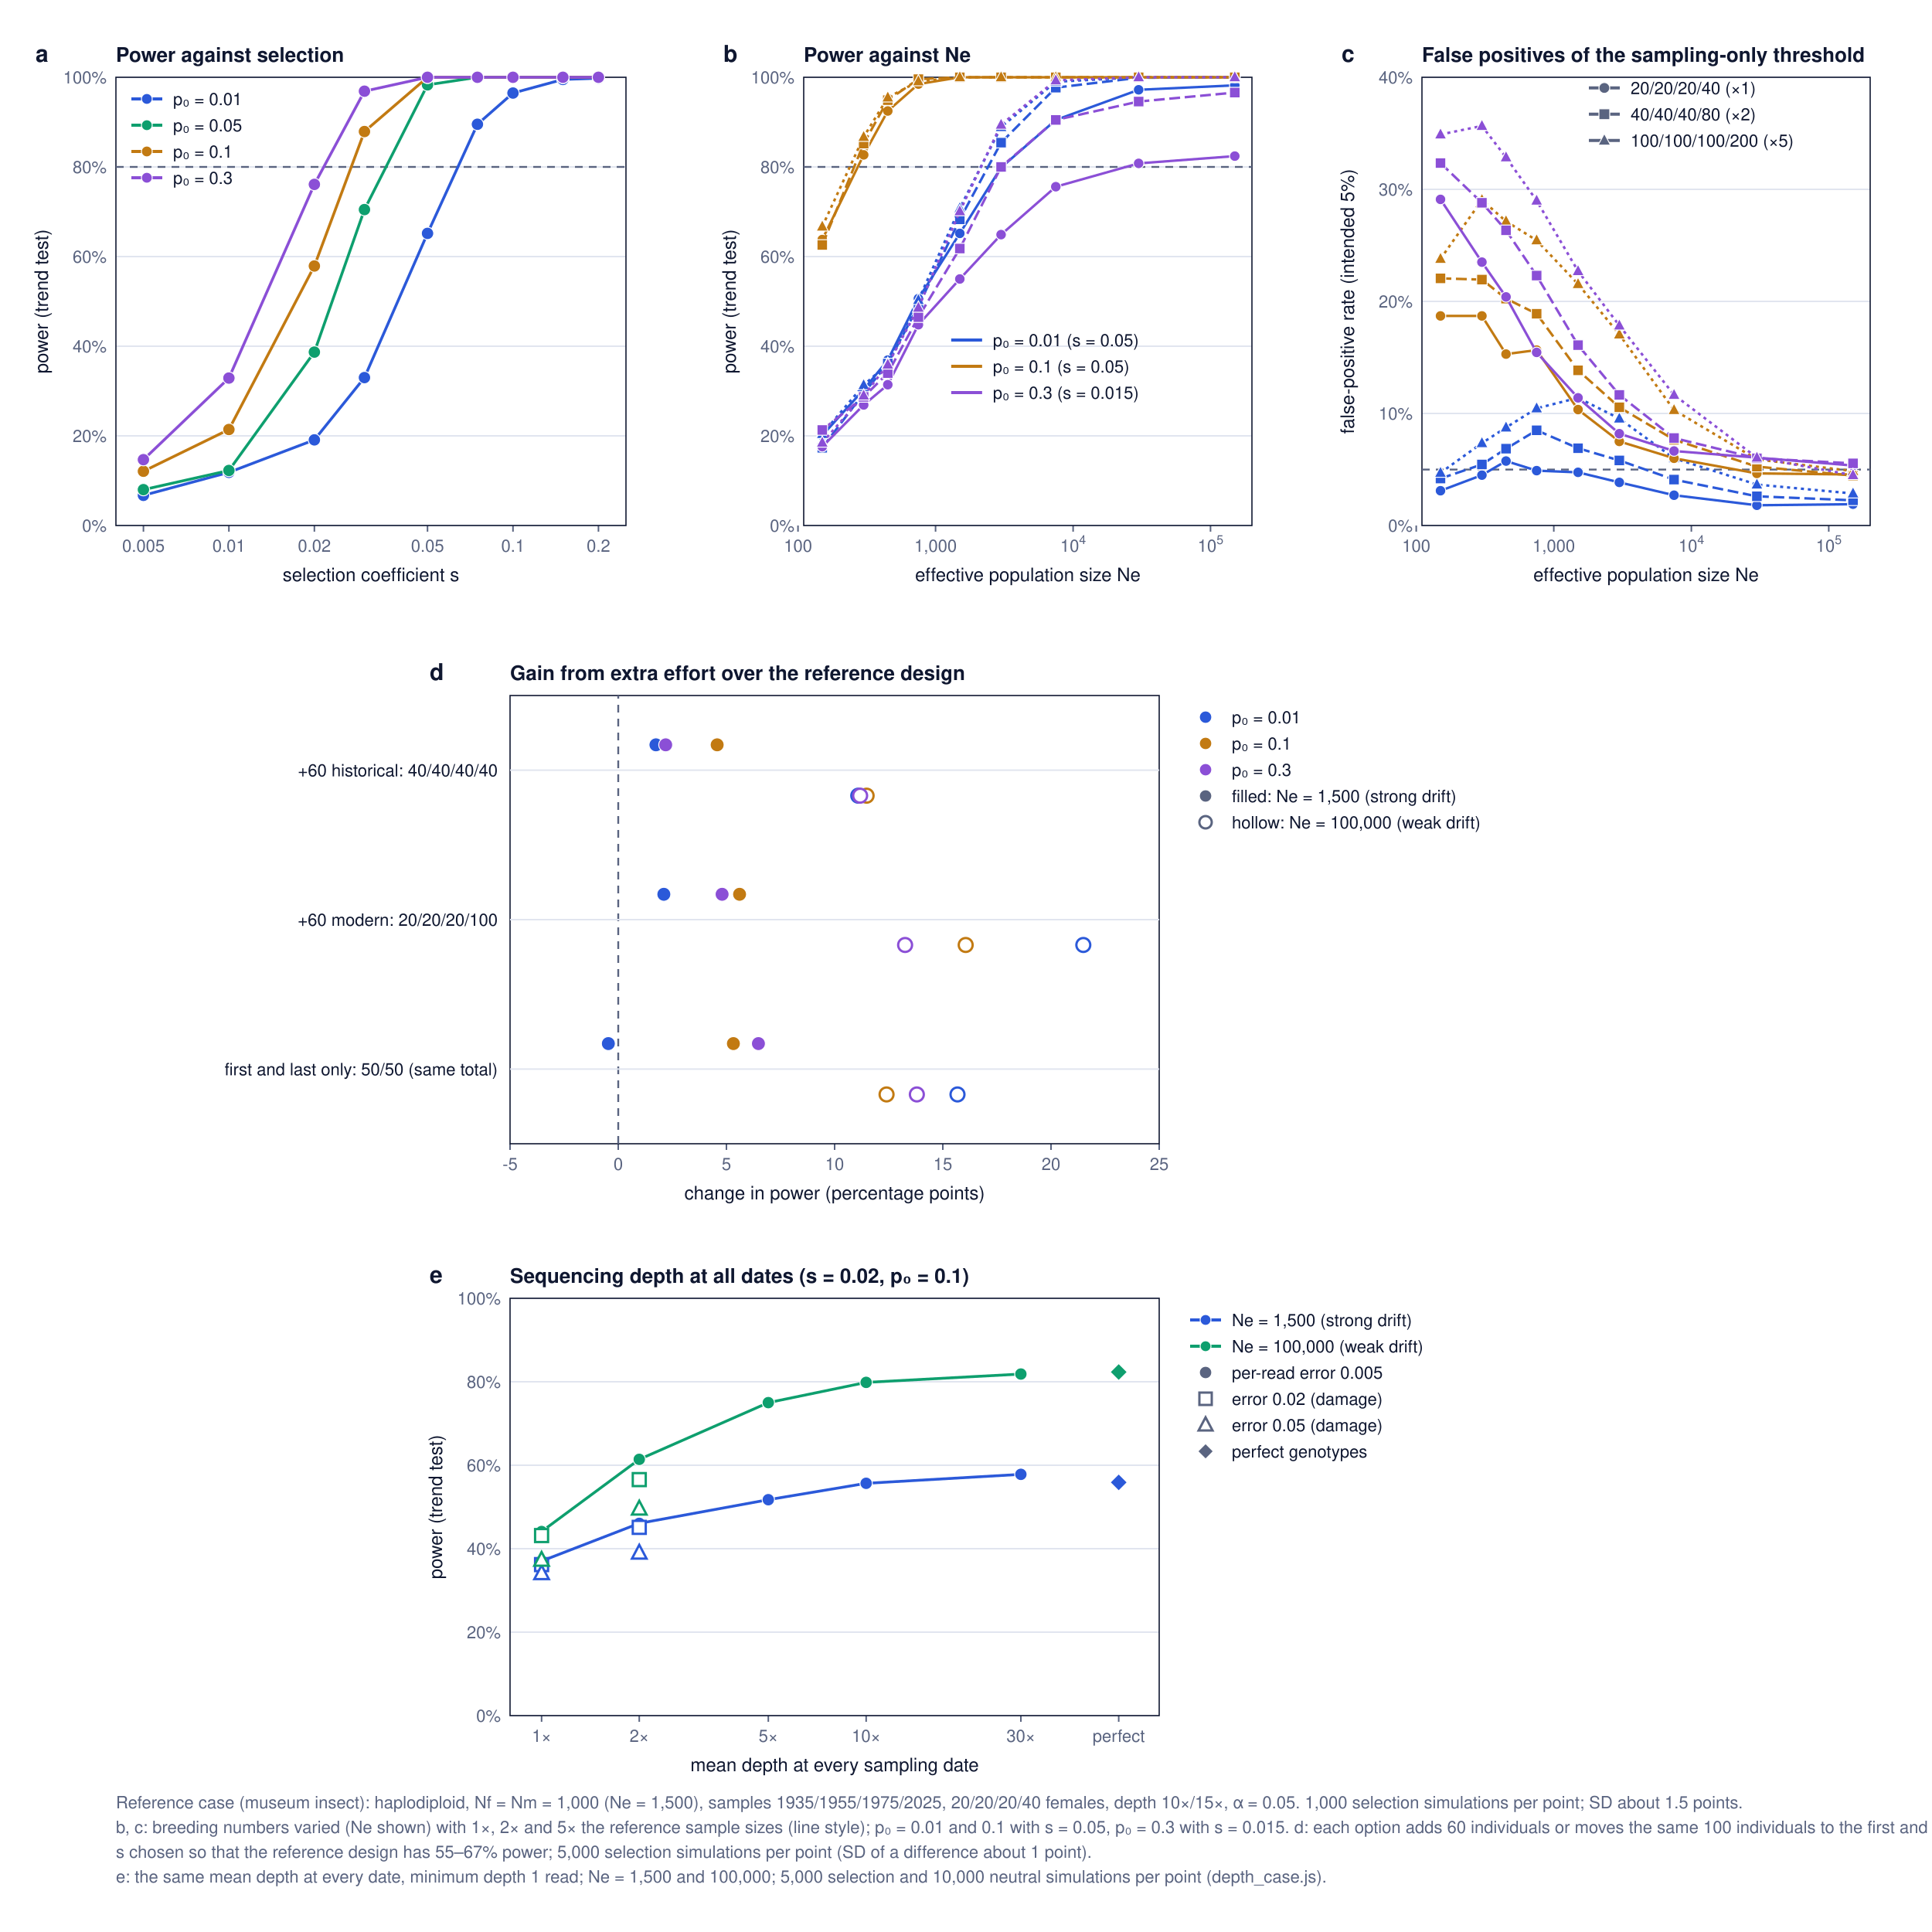
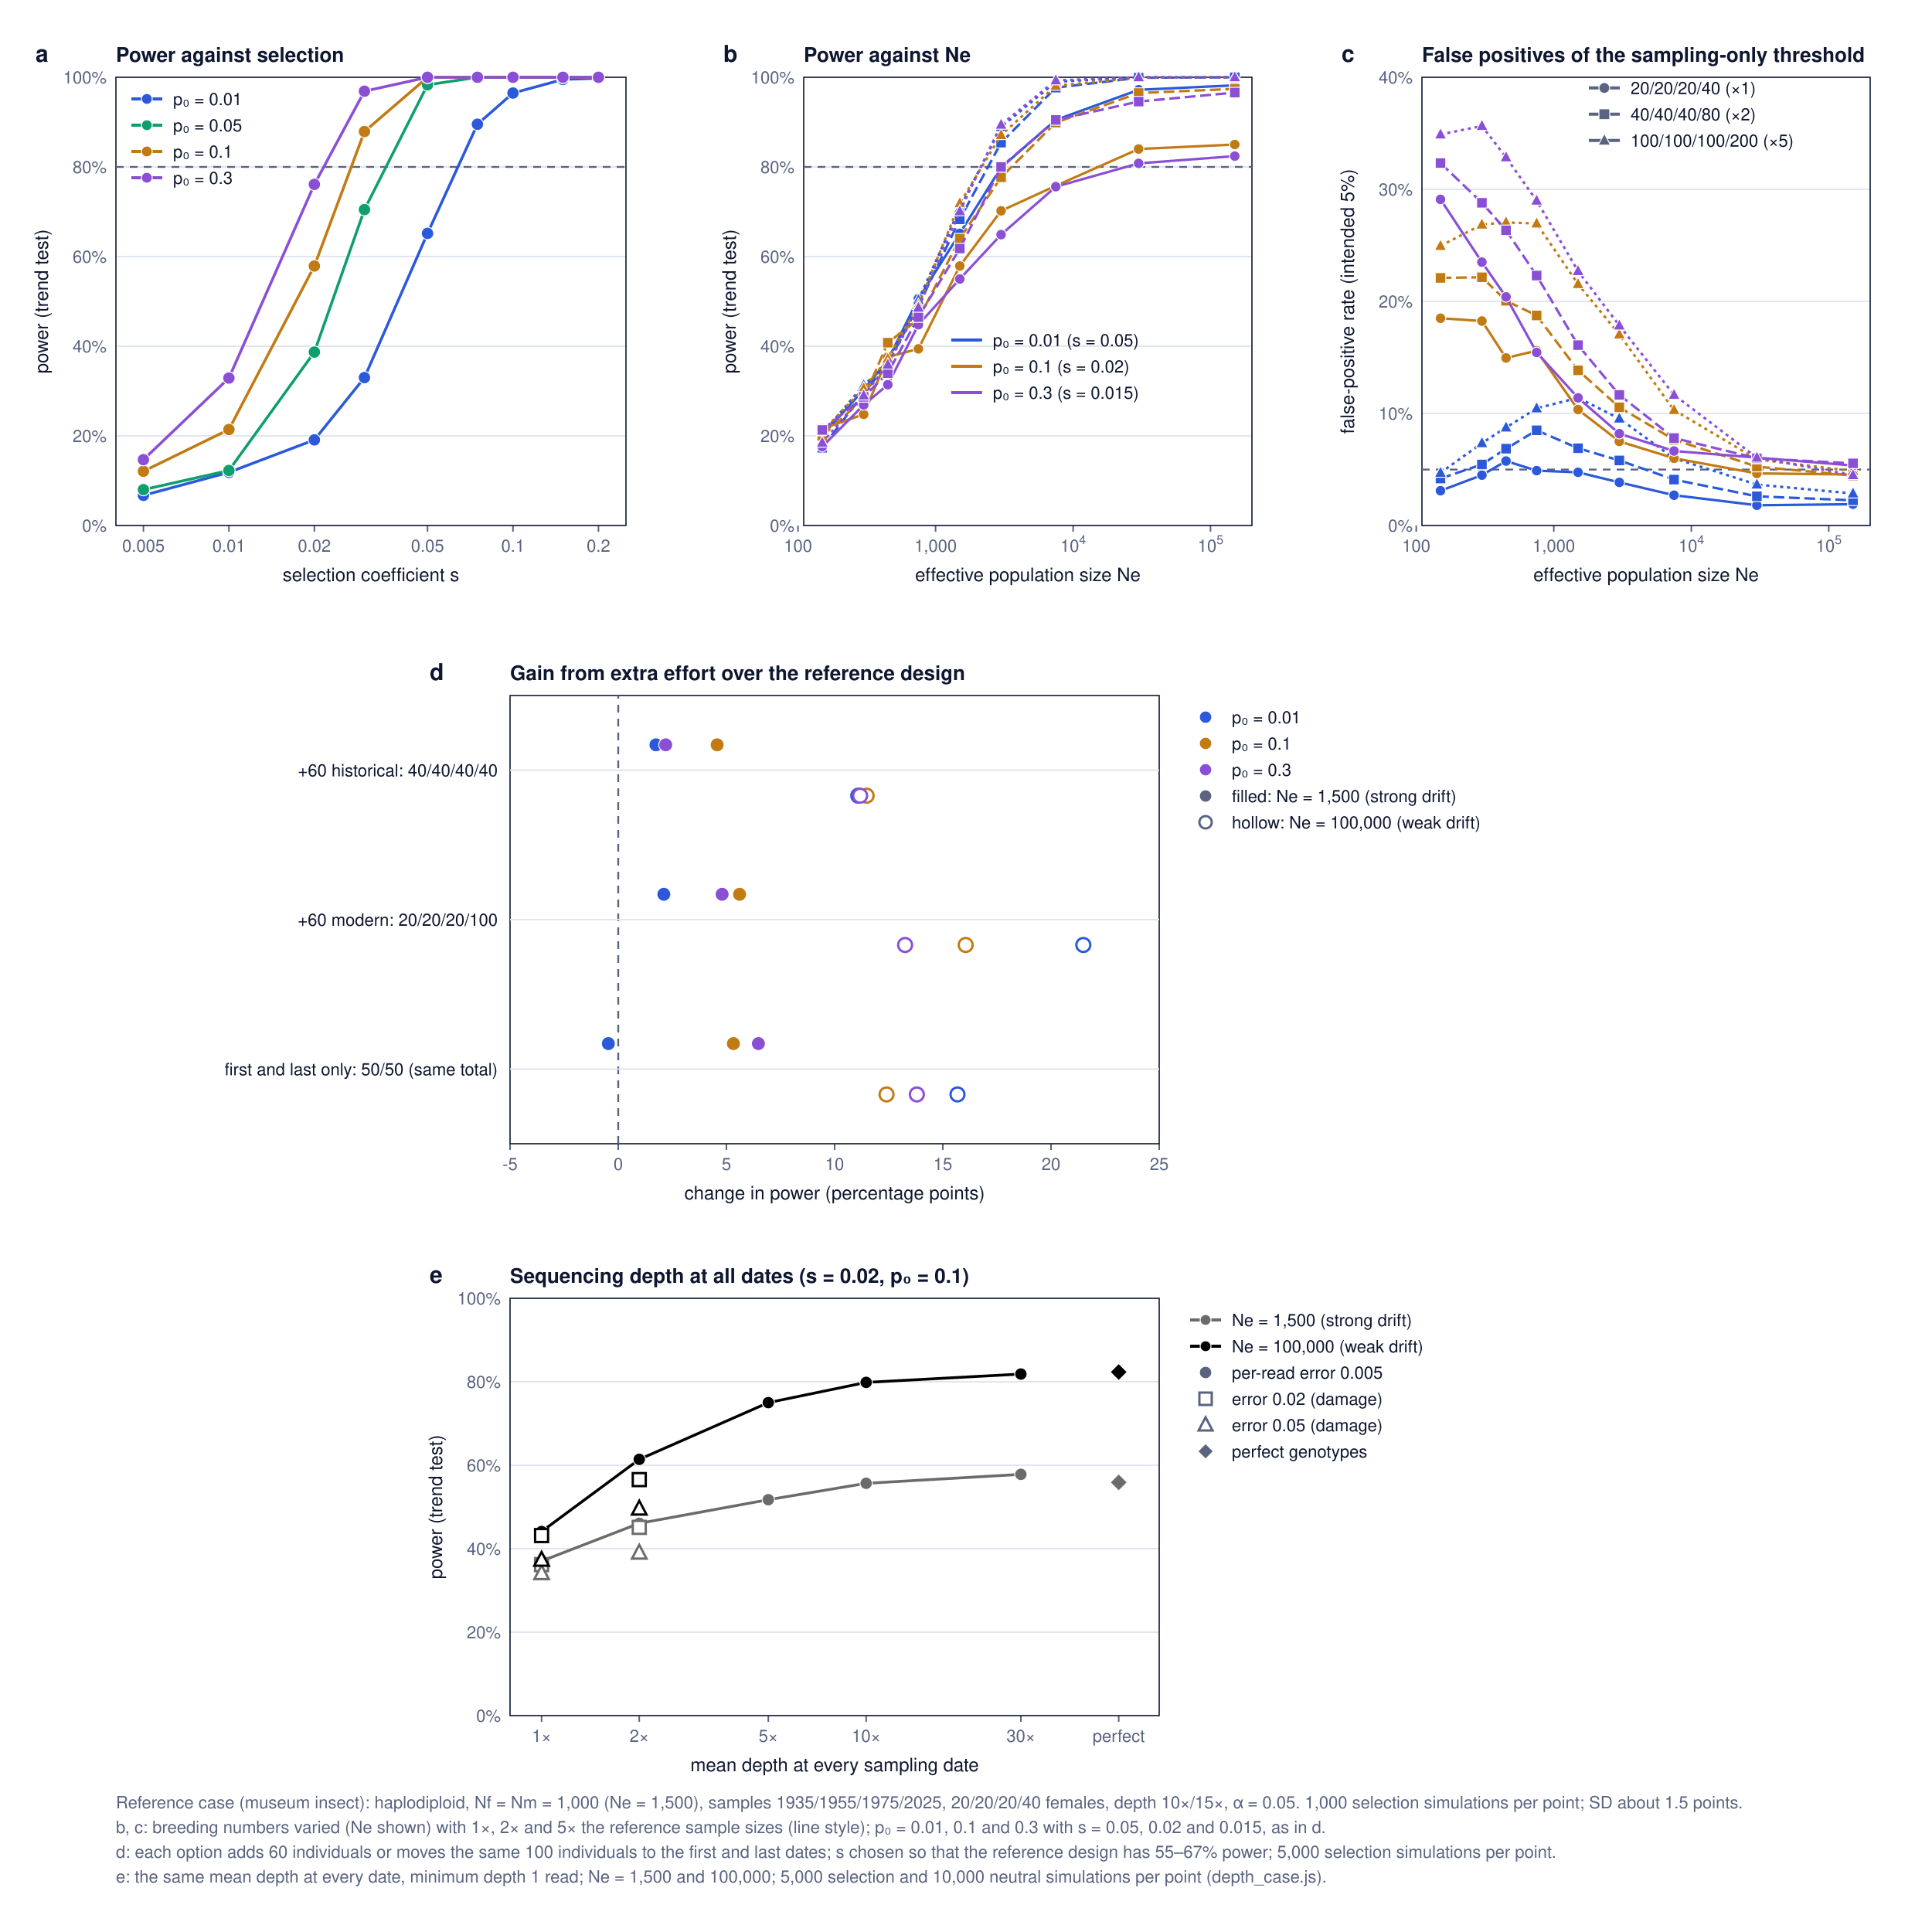
<svg xmlns="http://www.w3.org/2000/svg" width="1250" height="1250" viewBox="0 0 1250 1250" font-family="Helvetica,Arial,sans-serif">
  <defs>
    <g id="m0">
      <circle r="4" fill="#2B59D9" stroke="#fff" stroke-width="0.6" />
    </g>
    <g id="m1">
      <circle r="4" fill="#0E9F6E" stroke="#fff" stroke-width="0.6" />
    </g>
    <g id="m2">
      <circle r="4" fill="#C27A12" stroke="#fff" stroke-width="0.6" />
    </g>
    <g id="m3">
      <circle r="4" fill="#8B4FD6" stroke="#fff" stroke-width="0.6" />
    </g>
    <g id="m4">
      <circle r="3.5" fill="#2B59D9" stroke="#fff" stroke-width="0.6" />
    </g>
    <g id="m5">
      <circle r="3.5" fill="#0E9F6E" stroke="#fff" stroke-width="0.6" />
    </g>
    <g id="m6">
      <circle r="3.5" fill="#C27A12" stroke="#fff" stroke-width="0.6" />
    </g>
    <g id="m7">
      <circle r="3.5" fill="#8B4FD6" stroke="#fff" stroke-width="0.6" />
    </g>
    <g id="m8">
      <circle r="3.4" fill="#2B59D9" stroke="#fff" stroke-width="0.6" />
    </g>
    <g id="m9">
      <rect x="-3.4" y="-3.4" width="6.8" height="6.8" fill="#2B59D9" stroke="#fff" stroke-width="0.6" />
    </g>
    <g id="m10">
      <path d="M0 -4.4L3.9 2.9H-3.9Z" fill="#2B59D9" stroke="#fff" stroke-width="0.6" />
    </g>
    <g id="m11">
      <circle r="3.4" fill="#C27A12" stroke="#fff" stroke-width="0.6" />
    </g>
    <g id="m12">
      <rect x="-3.4" y="-3.4" width="6.8" height="6.8" fill="#C27A12" stroke="#fff" stroke-width="0.6" />
    </g>
    <g id="m13">
      <path d="M0 -4.4L3.9 2.9H-3.9Z" fill="#C27A12" stroke="#fff" stroke-width="0.6" />
    </g>
    <g id="m14">
      <circle r="3.4" fill="#8B4FD6" stroke="#fff" stroke-width="0.6" />
    </g>
    <g id="m15">
      <rect x="-3.4" y="-3.4" width="6.8" height="6.8" fill="#8B4FD6" stroke="#fff" stroke-width="0.6" />
    </g>
    <g id="m16">
      <path d="M0 -4.4L3.9 2.9H-3.9Z" fill="#8B4FD6" stroke="#fff" stroke-width="0.6" />
    </g>
    <g id="m17">
      <circle r="3.5" fill="#5A6480" stroke="#fff" stroke-width="0.6" />
    </g>
    <g id="m18">
      <rect x="-3.5" y="-3.5" width="7.0" height="7.0" fill="#5A6480" stroke="#fff" stroke-width="0.6" />
    </g>
    <g id="m19">
      <path d="M0 -4.5L4.0 3.0H-4.0Z" fill="#5A6480" stroke="#fff" stroke-width="0.6" />
    </g>
    <g id="m20">
      <circle r="4.5" fill="#2B59D9" stroke="#fff" stroke-width="0.6" />
    </g>
    <g id="m21">
      <circle r="4.5" fill="#C27A12" stroke="#fff" stroke-width="0.6" />
    </g>
    <g id="m22">
      <circle r="4.5" fill="#8B4FD6" stroke="#fff" stroke-width="0.6" />
    </g>
    <g id="m23">
      <circle r="4.5" fill="#fff" stroke="#2B59D9" stroke-width="1.5" />
    </g>
    <g id="m24">
      <circle r="4.5" fill="#fff" stroke="#C27A12" stroke-width="1.5" />
    </g>
    <g id="m25">
      <circle r="4.5" fill="#fff" stroke="#8B4FD6" stroke-width="1.5" />
    </g>
    <g id="m26">
      <circle r="4" fill="#5A6480" stroke="#fff" stroke-width="0.6" />
    </g>
    <g id="m27">
      <circle r="4" fill="#fff" stroke="#5A6480" stroke-width="1.5" />
    </g>
    <g id="m28">
-       <path d="M0 -5.5L5.5 0L0 5.5L-5.5 0Z" fill="#2B59D9" stroke="#fff" stroke-width="0.6" />
+       <circle r="4" fill="#6B6B6B" stroke="#fff" stroke-width="0.6" />
    </g>
    <g id="m29">
-       <rect x="-4.2" y="-4.2" width="8.4" height="8.4" fill="#fff" stroke="#2B59D9" stroke-width="1.5" />
+       <path d="M0 -5.5L5.5 0L0 5.5L-5.5 0Z" fill="#6B6B6B" stroke="#fff" stroke-width="0.6" />
    </g>
    <g id="m30">
-       <path d="M0 -5.2L4.7 3.7H-4.7Z" fill="#fff" stroke="#2B59D9" stroke-width="1.5" />
+       <rect x="-4.2" y="-4.2" width="8.4" height="8.4" fill="#fff" stroke="#6B6B6B" stroke-width="1.5" />
    </g>
    <g id="m31">
-       <path d="M0 -5.5L5.5 0L0 5.5L-5.5 0Z" fill="#0E9F6E" stroke="#fff" stroke-width="0.6" />
+       <path d="M0 -5.2L4.7 3.7H-4.7Z" fill="#fff" stroke="#6B6B6B" stroke-width="1.5" />
    </g>
    <g id="m32">
-       <rect x="-4.2" y="-4.2" width="8.4" height="8.4" fill="#fff" stroke="#0E9F6E" stroke-width="1.5" />
+       <circle r="4" fill="#000000" stroke="#fff" stroke-width="0.6" />
    </g>
    <g id="m33">
-       <path d="M0 -5.2L4.7 3.7H-4.7Z" fill="#fff" stroke="#0E9F6E" stroke-width="1.5" />
+       <path d="M0 -5.5L5.5 0L0 5.5L-5.5 0Z" fill="#000000" stroke="#fff" stroke-width="0.6" />
    </g>
    <g id="m34">
+       <rect x="-4.2" y="-4.2" width="8.4" height="8.4" fill="#fff" stroke="#000000" stroke-width="1.5" />
+     </g>
+     <g id="m35">
+       <path d="M0 -5.2L4.7 3.7H-4.7Z" fill="#fff" stroke="#000000" stroke-width="1.5" />
+     </g>
+     <g id="m36">
+       <circle r="3.5" fill="#6B6B6B" stroke="#fff" stroke-width="0.6" />
+     </g>
+     <g id="m37">
+       <circle r="3.5" fill="#000000" stroke="#fff" stroke-width="0.6" />
+     </g>
+     <g id="m38">
      <rect x="-4" y="-4" width="8" height="8" fill="#fff" stroke="#5A6480" stroke-width="1.5" />
    </g>
-     <g id="m35">
+     <g id="m39">
      <path d="M0 -5L4.5 3.5H-4.5Z" fill="#fff" stroke="#5A6480" stroke-width="1.5" />
    </g>
-     <g id="m36">
+     <g id="m40">
      <path d="M0 -5L5 0L0 5L-5 0Z" fill="#5A6480" stroke="#fff" stroke-width="0.6" />
    </g>
  </defs>
  <rect width="1250" height="1250" fill="#fff" />
  <text x="75.0" y="40.0" font-size="13" text-anchor="start" fill="#0F1730" font-weight="600">Power against selection</text>
  <text x="23.0" y="40.0" font-size="15" text-anchor="start" fill="#0F1730" font-weight="700">a</text>
  <line x1="75" x2="405" y1="340.0" y2="340.0" stroke="#E1E5EF" />
  <text x="69" y="344.0" font-size="11" text-anchor="end" fill="#5A6480">0%</text>
  <line x1="75" x2="405" y1="282.0" y2="282.0" stroke="#E1E5EF" />
  <text x="69" y="286.0" font-size="11" text-anchor="end" fill="#5A6480">20%</text>
  <line x1="75" x2="405" y1="224.0" y2="224.0" stroke="#E1E5EF" />
  <text x="69" y="228.0" font-size="11" text-anchor="end" fill="#5A6480">40%</text>
  <line x1="75" x2="405" y1="166.0" y2="166.0" stroke="#E1E5EF" />
  <text x="69" y="170.0" font-size="11" text-anchor="end" fill="#5A6480">60%</text>
  <line x1="75" x2="405" y1="108.0" y2="108.0" stroke="#E1E5EF" />
  <text x="69" y="112.0" font-size="11" text-anchor="end" fill="#5A6480">80%</text>
  <line x1="75" x2="405" y1="50.0" y2="50.0" stroke="#E1E5EF" />
  <text x="69" y="54.0" font-size="11" text-anchor="end" fill="#5A6480">100%</text>
  <line x1="92.8" x2="92.8" y1="340" y2="344" stroke="#5A6480" />
  <text x="92.8" y="357" font-size="11" text-anchor="middle" fill="#5A6480">0.005</text>
  <line x1="148.1" x2="148.1" y1="340" y2="344" stroke="#5A6480" />
  <text x="148.1" y="357" font-size="11" text-anchor="middle" fill="#5A6480">0.01</text>
  <line x1="203.4" x2="203.4" y1="340" y2="344" stroke="#5A6480" />
  <text x="203.4" y="357" font-size="11" text-anchor="middle" fill="#5A6480">0.02</text>
  <line x1="276.6" x2="276.6" y1="340" y2="344" stroke="#5A6480" />
  <text x="276.6" y="357" font-size="11" text-anchor="middle" fill="#5A6480">0.05</text>
  <line x1="331.9" x2="331.9" y1="340" y2="344" stroke="#5A6480" />
  <text x="331.9" y="357" font-size="11" text-anchor="middle" fill="#5A6480">0.1</text>
  <line x1="387.2" x2="387.2" y1="340" y2="344" stroke="#5A6480" />
  <text x="387.2" y="357" font-size="11" text-anchor="middle" fill="#5A6480">0.2</text>
  <rect x="75" y="50" width="330" height="290" fill="none" stroke="#0F1730" stroke-width=".8" />
  <text x="240.0" y="376.0" font-size="12" text-anchor="middle" fill="#0F1730">selection coefficient s</text>
  <text x="31.0" y="195.0" font-size="12" text-anchor="middle" fill="#0F1730" transform="rotate(-90 31.0 195.0)">power (trend test)</text>
  <path d="M75.0 108.0L405.0 108.0" fill="none" stroke="#5A6480" stroke-width="1.2" stroke-dasharray="5 4" stroke-opacity="1" />
  <path d="M92.8 320.5L148.1 305.6L203.4 284.6L235.8 244.3L276.6 151.0L308.9 80.4L331.9 60.2L364.2 51.4L387.2 50.6" fill="none" stroke="#2B59D9" stroke-width="1.8" stroke-opacity="1" />
  <use href="#m0" x="92.8" y="320.5" />
  <use href="#m0" x="148.1" y="305.6" />
  <use href="#m0" x="203.4" y="284.6" />
  <use href="#m0" x="235.8" y="244.3" />
  <use href="#m0" x="276.6" y="151.0" />
  <use href="#m0" x="308.9" y="80.4" />
  <use href="#m0" x="331.9" y="60.2" />
  <use href="#m0" x="364.2" y="51.4" />
  <use href="#m0" x="387.2" y="50.6" />
  <path d="M92.8 316.8L148.1 304.4L203.4 227.8L235.8 135.6L276.6 54.9L308.9 50.0L331.9 50.0L364.2 50.0L387.2 50.0" fill="none" stroke="#0E9F6E" stroke-width="1.8" stroke-opacity="1" />
  <use href="#m1" x="92.8" y="316.8" />
  <use href="#m1" x="148.1" y="304.4" />
  <use href="#m1" x="203.4" y="227.8" />
  <use href="#m1" x="235.8" y="135.6" />
  <use href="#m1" x="276.6" y="54.9" />
  <use href="#m1" x="308.9" y="50.0" />
  <use href="#m1" x="331.9" y="50.0" />
  <use href="#m1" x="364.2" y="50.0" />
  <use href="#m1" x="387.2" y="50.0" />
  <path d="M92.8 304.9L148.1 277.9L203.4 172.1L235.8 85.1L276.6 50.0L308.9 50.0L331.9 50.0L364.2 50.0L387.2 50.0" fill="none" stroke="#C27A12" stroke-width="1.8" stroke-opacity="1" />
  <use href="#m2" x="92.8" y="304.9" />
  <use href="#m2" x="148.1" y="277.9" />
  <use href="#m2" x="203.4" y="172.1" />
  <use href="#m2" x="235.8" y="85.1" />
  <use href="#m2" x="276.6" y="50.0" />
  <use href="#m2" x="308.9" y="50.0" />
  <use href="#m2" x="331.9" y="50.0" />
  <use href="#m2" x="364.2" y="50.0" />
  <use href="#m2" x="387.2" y="50.0" />
  <path d="M92.8 297.4L148.1 244.6L203.4 119.3L235.8 59.0L276.6 50.0L308.9 50.0L331.9 50.0L364.2 50.0L387.2 50.0" fill="none" stroke="#8B4FD6" stroke-width="1.8" stroke-opacity="1" />
  <use href="#m3" x="92.8" y="297.4" />
  <use href="#m3" x="148.1" y="244.6" />
  <use href="#m3" x="203.4" y="119.3" />
  <use href="#m3" x="235.8" y="59.0" />
  <use href="#m3" x="276.6" y="50.0" />
  <use href="#m3" x="308.9" y="50.0" />
  <use href="#m3" x="331.9" y="50.0" />
  <use href="#m3" x="364.2" y="50.0" />
  <use href="#m3" x="387.2" y="50.0" />
  <line x1="85" x2="105" y1="64" y2="64" stroke="#2B59D9" stroke-width="2" />
  <use href="#m4" x="95.0" y="64.0" />
  <text x="112.0" y="68.0" font-size="11" text-anchor="start" fill="#0F1730">p₀ = 0.01</text>
  <line x1="85" x2="105" y1="81" y2="81" stroke="#0E9F6E" stroke-width="2" />
  <use href="#m5" x="95.0" y="81.0" />
  <text x="112.0" y="85.0" font-size="11" text-anchor="start" fill="#0F1730">p₀ = 0.05</text>
  <line x1="85" x2="105" y1="98" y2="98" stroke="#C27A12" stroke-width="2" />
  <use href="#m6" x="95.0" y="98.0" />
  <text x="112.0" y="102.0" font-size="11" text-anchor="start" fill="#0F1730">p₀ = 0.1</text>
  <line x1="85" x2="105" y1="115" y2="115" stroke="#8B4FD6" stroke-width="2" />
  <use href="#m7" x="95.0" y="115.0" />
  <text x="112.0" y="119.0" font-size="11" text-anchor="start" fill="#0F1730">p₀ = 0.3</text>
  <text x="520.0" y="40.0" font-size="13" text-anchor="start" fill="#0F1730" font-weight="600">Power against Ne</text>
  <text x="468.0" y="40.0" font-size="15" text-anchor="start" fill="#0F1730" font-weight="700">b</text>
  <line x1="520" x2="810" y1="340.0" y2="340.0" stroke="#E1E5EF" />
  <text x="514" y="344.0" font-size="11" text-anchor="end" fill="#5A6480">0%</text>
  <line x1="520" x2="810" y1="282.0" y2="282.0" stroke="#E1E5EF" />
  <text x="514" y="286.0" font-size="11" text-anchor="end" fill="#5A6480">20%</text>
  <line x1="520" x2="810" y1="224.0" y2="224.0" stroke="#E1E5EF" />
  <text x="514" y="228.0" font-size="11" text-anchor="end" fill="#5A6480">40%</text>
  <line x1="520" x2="810" y1="166.0" y2="166.0" stroke="#E1E5EF" />
  <text x="514" y="170.0" font-size="11" text-anchor="end" fill="#5A6480">60%</text>
  <line x1="520" x2="810" y1="108.0" y2="108.0" stroke="#E1E5EF" />
  <text x="514" y="112.0" font-size="11" text-anchor="end" fill="#5A6480">80%</text>
  <line x1="520" x2="810" y1="50.0" y2="50.0" stroke="#E1E5EF" />
  <text x="514" y="54.0" font-size="11" text-anchor="end" fill="#5A6480">100%</text>
  <line x1="516.3" x2="516.3" y1="340" y2="344" stroke="#5A6480" />
  <text x="516.3" y="357" font-size="11" text-anchor="middle" fill="#5A6480">100</text>
  <line x1="605.3" x2="605.3" y1="340" y2="344" stroke="#5A6480" />
  <text x="605.3" y="357" font-size="11" text-anchor="middle" fill="#5A6480">1,000</text>
  <line x1="694.3" x2="694.3" y1="340" y2="344" stroke="#5A6480" />
  <text x="694.3" y="357" font-size="11" text-anchor="middle" fill="#5A6480">10<tspan dy="-5" font-size="8">4</tspan>
  </text>
  <line x1="783.2" x2="783.2" y1="340" y2="344" stroke="#5A6480" />
  <text x="783.2" y="357" font-size="11" text-anchor="middle" fill="#5A6480">10<tspan dy="-5" font-size="8">5</tspan>
  </text>
  <rect x="520" y="50" width="290" height="290" fill="none" stroke="#0F1730" stroke-width=".8" />
  <text x="665.0" y="376.0" font-size="12" text-anchor="middle" fill="#0F1730">effective population size Ne</text>
  <text x="476.0" y="195.0" font-size="12" text-anchor="middle" fill="#0F1730" transform="rotate(-90 476.0 195.0)">power (trend test)</text>
  <path d="M520.0 108.0L810.0 108.0" fill="none" stroke="#5A6480" stroke-width="1.2" stroke-dasharray="5 4" stroke-opacity="1" />
  <text x="920.0" y="40.0" font-size="13" text-anchor="start" fill="#0F1730" font-weight="600">False positives of the sampling-only threshold</text>
  <text x="868.0" y="40.0" font-size="15" text-anchor="start" fill="#0F1730" font-weight="700">c</text>
  <line x1="920" x2="1210" y1="340.0" y2="340.0" stroke="#E1E5EF" />
  <text x="914" y="344.0" font-size="11" text-anchor="end" fill="#5A6480">0%</text>
  <line x1="920" x2="1210" y1="267.5" y2="267.5" stroke="#E1E5EF" />
  <text x="914" y="271.5" font-size="11" text-anchor="end" fill="#5A6480">10%</text>
  <line x1="920" x2="1210" y1="195.0" y2="195.0" stroke="#E1E5EF" />
  <text x="914" y="199.0" font-size="11" text-anchor="end" fill="#5A6480">20%</text>
  <line x1="920" x2="1210" y1="122.5" y2="122.5" stroke="#E1E5EF" />
  <text x="914" y="126.5" font-size="11" text-anchor="end" fill="#5A6480">30%</text>
  <line x1="920" x2="1210" y1="50.0" y2="50.0" stroke="#E1E5EF" />
  <text x="914" y="54.0" font-size="11" text-anchor="end" fill="#5A6480">40%</text>
  <line x1="916.3" x2="916.3" y1="340" y2="344" stroke="#5A6480" />
  <text x="916.3" y="357" font-size="11" text-anchor="middle" fill="#5A6480">100</text>
  <line x1="1005.3" x2="1005.3" y1="340" y2="344" stroke="#5A6480" />
  <text x="1005.3" y="357" font-size="11" text-anchor="middle" fill="#5A6480">1,000</text>
  <line x1="1094.3" x2="1094.3" y1="340" y2="344" stroke="#5A6480" />
  <text x="1094.3" y="357" font-size="11" text-anchor="middle" fill="#5A6480">10<tspan dy="-5" font-size="8">4</tspan>
  </text>
  <line x1="1183.2" x2="1183.2" y1="340" y2="344" stroke="#5A6480" />
  <text x="1183.2" y="357" font-size="11" text-anchor="middle" fill="#5A6480">10<tspan dy="-5" font-size="8">5</tspan>
  </text>
  <rect x="920" y="50" width="290" height="290" fill="none" stroke="#0F1730" stroke-width=".8" />
  <text x="1065.0" y="376.0" font-size="12" text-anchor="middle" fill="#0F1730">effective population size Ne</text>
  <text x="876.0" y="195.0" font-size="12" text-anchor="middle" fill="#0F1730" transform="rotate(-90 876.0 195.0)">false-positive rate (intended 5%)</text>
  <path d="M920.0 303.8L1210.0 303.8" fill="none" stroke="#5A6480" stroke-width="1.2" stroke-dasharray="5 4" stroke-opacity="1" />
  <path d="M532.0 281.7L558.8 252.1L574.4 233.0L594.2 193.2L621.0 151.0L647.7 108.4L683.1 77.6L736.7 58.1L798.9 55.2" fill="none" stroke="#2B59D9" stroke-width="1.6" stroke-opacity="1" />
  <use href="#m8" x="532.0" y="281.7" />
  <use href="#m8" x="558.8" y="252.1" />
  <use href="#m8" x="574.4" y="233.0" />
  <use href="#m8" x="594.2" y="193.2" />
  <use href="#m8" x="621.0" y="151.0" />
  <use href="#m8" x="647.7" y="108.4" />
  <use href="#m8" x="683.1" y="77.6" />
  <use href="#m8" x="736.7" y="58.1" />
  <use href="#m8" x="798.9" y="55.2" />
  <path d="M932.0 317.5L958.8 307.4L974.4 298.3L994.2 304.5L1021.0 305.6L1047.7 312.1L1083.1 320.4L1136.7 326.9L1198.9 326.2" fill="none" stroke="#2B59D9" stroke-width="1.6" stroke-opacity="1" />
  <use href="#m8" x="932.0" y="317.5" />
  <use href="#m8" x="958.8" y="307.4" />
  <use href="#m8" x="974.4" y="298.3" />
  <use href="#m8" x="994.2" y="304.5" />
  <use href="#m8" x="1021.0" y="305.6" />
  <use href="#m8" x="1047.7" y="312.1" />
  <use href="#m8" x="1083.1" y="320.4" />
  <use href="#m8" x="1136.7" y="326.9" />
  <use href="#m8" x="1198.9" y="326.2" />
  <path d="M532.0 289.7L558.8 254.4L574.4 235.2L594.2 197.9L621.0 141.9L647.7 92.3L683.1 56.7L736.7 50.3L798.9 50.0" fill="none" stroke="#2B59D9" stroke-width="1.6" stroke-dasharray="7 3" stroke-opacity="1" />
  <use href="#m9" x="532.0" y="289.7" />
  <use href="#m9" x="558.8" y="254.4" />
  <use href="#m9" x="574.4" y="235.2" />
  <use href="#m9" x="594.2" y="197.9" />
  <use href="#m9" x="621.0" y="141.9" />
  <use href="#m9" x="647.7" y="92.3" />
  <use href="#m9" x="683.1" y="56.7" />
  <use href="#m9" x="736.7" y="50.3" />
  <use href="#m9" x="798.9" y="50.0" />
  <path d="M932.0 309.6L958.8 300.5L974.4 290.3L994.2 278.4L1021.0 290.0L1047.7 297.9L1083.1 310.3L1136.7 321.1L1198.9 323.7" fill="none" stroke="#2B59D9" stroke-width="1.6" stroke-dasharray="7 3" stroke-opacity="1" />
  <use href="#m9" x="932.0" y="309.6" />
  <use href="#m9" x="958.8" y="300.5" />
  <use href="#m9" x="974.4" y="290.3" />
  <use href="#m9" x="994.2" y="278.4" />
  <use href="#m9" x="1021.0" y="290.0" />
  <use href="#m9" x="1047.7" y="297.9" />
  <use href="#m9" x="1083.1" y="310.3" />
  <use href="#m9" x="1136.7" y="321.1" />
  <use href="#m9" x="1198.9" y="323.7" />
  <path d="M532.0 280.8L558.8 249.2L574.4 235.3L594.2 194.1L621.0 134.7L647.7 82.2L683.1 52.9L736.7 50.0L798.9 50.0" fill="none" stroke="#2B59D9" stroke-width="1.6" stroke-dasharray="2 2.5" stroke-opacity="1" />
  <use href="#m10" x="532.0" y="280.8" />
  <use href="#m10" x="558.8" y="249.2" />
  <use href="#m10" x="574.4" y="235.3" />
  <use href="#m10" x="594.2" y="194.1" />
  <use href="#m10" x="621.0" y="134.7" />
  <use href="#m10" x="647.7" y="82.2" />
  <use href="#m10" x="683.1" y="52.9" />
  <use href="#m10" x="736.7" y="50.0" />
  <use href="#m10" x="798.9" y="50.0" />
  <path d="M932.0 305.9L958.8 286.7L974.4 276.6L994.2 264.2L1021.0 257.4L1047.7 270.8L1083.1 296.5L1136.7 313.5L1198.9 319.3" fill="none" stroke="#2B59D9" stroke-width="1.6" stroke-dasharray="2 2.5" stroke-opacity="1" />
  <use href="#m10" x="932.0" y="305.9" />
  <use href="#m10" x="958.8" y="286.7" />
  <use href="#m10" x="974.4" y="276.6" />
  <use href="#m10" x="994.2" y="264.2" />
  <use href="#m10" x="1021.0" y="257.4" />
  <use href="#m10" x="1047.7" y="270.8" />
  <use href="#m10" x="1083.1" y="296.5" />
  <use href="#m10" x="1136.7" y="313.5" />
  <use href="#m10" x="1198.9" y="319.3" />
-   <path d="M532.0 155.0L558.8 100.2L574.4 71.8L594.2 54.4L621.0 50.0L647.7 50.0L683.1 50.0L736.7 50.0L798.9 50.0" fill="none" stroke="#C27A12" stroke-width="1.6" stroke-opacity="1" />
-   <use href="#m11" x="532.0" y="155.0" />
-   <use href="#m11" x="558.8" y="100.2" />
-   <use href="#m11" x="574.4" y="71.8" />
-   <use href="#m11" x="594.2" y="54.4" />
-   <use href="#m11" x="621.0" y="50.0" />
-   <use href="#m11" x="647.7" y="50.0" />
-   <use href="#m11" x="683.1" y="50.0" />
-   <use href="#m11" x="736.7" y="50.0" />
-   <use href="#m11" x="798.9" y="50.0" />
-   <path d="M932.0 204.4L958.8 204.4L974.4 229.1L994.2 226.5L1021.0 265.0L1047.7 285.6L1083.1 296.5L1136.7 306.3L1198.9 307.0" fill="none" stroke="#C27A12" stroke-width="1.6" stroke-opacity="1" />
-   <use href="#m11" x="932.0" y="204.4" />
-   <use href="#m11" x="958.8" y="204.4" />
-   <use href="#m11" x="974.4" y="229.1" />
-   <use href="#m11" x="994.2" y="226.5" />
+   <path d="M532.0 277.4L558.8 268.1L574.4 231.0L594.2 225.7L621.0 172.1L647.7 136.4L683.1 120.2L736.7 96.4L798.9 93.5" fill="none" stroke="#C27A12" stroke-width="1.6" stroke-opacity="1" />
+   <use href="#m11" x="532.0" y="277.4" />
+   <use href="#m11" x="558.8" y="268.1" />
+   <use href="#m11" x="574.4" y="231.0" />
+   <use href="#m11" x="594.2" y="225.7" />
+   <use href="#m11" x="621.0" y="172.1" />
+   <use href="#m11" x="647.7" y="136.4" />
+   <use href="#m11" x="683.1" y="120.2" />
+   <use href="#m11" x="736.7" y="96.4" />
+   <use href="#m11" x="798.9" y="93.5" />
+   <path d="M932.0 205.9L958.8 207.7L974.4 231.6L994.2 226.9L1021.0 265.0L1047.7 285.6L1083.1 296.5L1136.7 306.3L1198.9 307.0" fill="none" stroke="#C27A12" stroke-width="1.6" stroke-opacity="1" />
+   <use href="#m11" x="932.0" y="205.9" />
+   <use href="#m11" x="958.8" y="207.7" />
+   <use href="#m11" x="974.4" y="231.6" />
+   <use href="#m11" x="994.2" y="226.9" />
  <use href="#m11" x="1021.0" y="265.0" />
  <use href="#m11" x="1047.7" y="285.6" />
  <use href="#m11" x="1083.1" y="296.5" />
  <use href="#m11" x="1136.7" y="306.3" />
  <use href="#m11" x="1198.9" y="307.0" />
-   <path d="M532.0 158.5L558.8 92.9L574.4 64.8L594.2 51.2L621.0 50.0L647.7 50.0L683.1 50.0L736.7 50.0L798.9 50.0" fill="none" stroke="#C27A12" stroke-width="1.6" stroke-dasharray="7 3" stroke-opacity="1" />
-   <use href="#m12" x="532.0" y="158.5" />
-   <use href="#m12" x="558.8" y="92.9" />
-   <use href="#m12" x="574.4" y="64.8" />
-   <use href="#m12" x="594.2" y="51.2" />
-   <use href="#m12" x="621.0" y="50.0" />
-   <use href="#m12" x="647.7" y="50.0" />
-   <use href="#m12" x="683.1" y="50.0" />
-   <use href="#m12" x="736.7" y="50.0" />
-   <use href="#m12" x="798.9" y="50.0" />
-   <path d="M932.0 180.1L958.8 180.9L974.4 193.2L994.2 203.0L1021.0 239.6L1047.7 263.5L1083.1 284.5L1136.7 301.9L1198.9 307.7" fill="none" stroke="#C27A12" stroke-width="1.6" stroke-dasharray="7 3" stroke-opacity="1" />
-   <use href="#m12" x="932.0" y="180.1" />
-   <use href="#m12" x="958.8" y="180.9" />
-   <use href="#m12" x="974.4" y="193.2" />
-   <use href="#m12" x="994.2" y="203.0" />
+   <path d="M532.0 282.0L558.8 257.9L574.4 221.7L594.2 206.6L621.0 154.4L647.7 114.7L683.1 79.3L736.7 60.2L798.9 57.5" fill="none" stroke="#C27A12" stroke-width="1.6" stroke-dasharray="7 3" stroke-opacity="1" />
+   <use href="#m12" x="532.0" y="282.0" />
+   <use href="#m12" x="558.8" y="257.9" />
+   <use href="#m12" x="574.4" y="221.7" />
+   <use href="#m12" x="594.2" y="206.6" />
+   <use href="#m12" x="621.0" y="154.4" />
+   <use href="#m12" x="647.7" y="114.7" />
+   <use href="#m12" x="683.1" y="79.3" />
+   <use href="#m12" x="736.7" y="60.2" />
+   <use href="#m12" x="798.9" y="57.5" />
+   <path d="M932.0 179.8L958.8 179.4L974.4 194.6L994.2 204.1L1021.0 239.6L1047.7 263.5L1083.1 284.5L1136.7 301.9L1198.9 307.7" fill="none" stroke="#C27A12" stroke-width="1.6" stroke-dasharray="7 3" stroke-opacity="1" />
+   <use href="#m12" x="932.0" y="179.8" />
+   <use href="#m12" x="958.8" y="179.4" />
+   <use href="#m12" x="974.4" y="194.6" />
+   <use href="#m12" x="994.2" y="204.1" />
  <use href="#m12" x="1021.0" y="239.6" />
  <use href="#m12" x="1047.7" y="263.5" />
  <use href="#m12" x="1083.1" y="284.5" />
  <use href="#m12" x="1136.7" y="301.9" />
  <use href="#m12" x="1198.9" y="307.7" />
-   <path d="M532.0 146.6L558.8 88.6L574.4 63.1L594.2 52.6L621.0 50.0L647.7 50.0L683.1 50.0L736.7 50.0L798.9 50.0" fill="none" stroke="#C27A12" stroke-width="1.6" stroke-dasharray="2 2.5" stroke-opacity="1" />
-   <use href="#m13" x="532.0" y="146.6" />
-   <use href="#m13" x="558.8" y="88.6" />
-   <use href="#m13" x="574.4" y="63.1" />
-   <use href="#m13" x="594.2" y="52.6" />
-   <use href="#m13" x="621.0" y="50.0" />
-   <use href="#m13" x="647.7" y="50.0" />
-   <use href="#m13" x="683.1" y="50.0" />
-   <use href="#m13" x="736.7" y="50.0" />
+   <path d="M532.0 279.1L558.8 251.3L574.4 232.1L594.2 197.3L621.0 131.5L647.7 87.4L683.1 55.5L736.7 50.3L798.9 50.0" fill="none" stroke="#C27A12" stroke-width="1.6" stroke-dasharray="2 2.5" stroke-opacity="1" />
+   <use href="#m13" x="532.0" y="279.1" />
+   <use href="#m13" x="558.8" y="251.3" />
+   <use href="#m13" x="574.4" y="232.1" />
+   <use href="#m13" x="594.2" y="197.3" />
+   <use href="#m13" x="621.0" y="131.5" />
+   <use href="#m13" x="647.7" y="87.4" />
+   <use href="#m13" x="683.1" y="55.5" />
+   <use href="#m13" x="736.7" y="50.3" />
  <use href="#m13" x="798.9" y="50.0" />
-   <path d="M932.0 167.5L958.8 129.4L974.4 143.2L994.2 155.5L1021.0 183.8L1047.7 216.4L1083.1 265.3L1136.7 297.2L1198.9 304.8" fill="none" stroke="#C27A12" stroke-width="1.6" stroke-dasharray="2 2.5" stroke-opacity="1" />
-   <use href="#m13" x="932.0" y="167.5" />
-   <use href="#m13" x="958.8" y="129.4" />
-   <use href="#m13" x="974.4" y="143.2" />
-   <use href="#m13" x="994.2" y="155.5" />
+   <path d="M932.0 159.1L958.8 145.3L974.4 143.9L994.2 144.6L1021.0 183.8L1047.7 216.4L1083.1 265.3L1136.7 297.2L1198.9 304.8" fill="none" stroke="#C27A12" stroke-width="1.6" stroke-dasharray="2 2.5" stroke-opacity="1" />
+   <use href="#m13" x="932.0" y="159.1" />
+   <use href="#m13" x="958.8" y="145.3" />
+   <use href="#m13" x="974.4" y="143.9" />
+   <use href="#m13" x="994.2" y="144.6" />
  <use href="#m13" x="1021.0" y="183.8" />
  <use href="#m13" x="1047.7" y="216.4" />
  <use href="#m13" x="1083.1" y="265.3" />
  <use href="#m13" x="1136.7" y="297.2" />
  <use href="#m13" x="1198.9" y="304.8" />
  <path d="M532.0 289.0L558.8 262.0L574.4 248.9L594.2 210.1L621.0 180.5L647.7 151.8L683.1 120.8L736.7 105.7L798.9 101.0" fill="none" stroke="#8B4FD6" stroke-width="1.6" stroke-opacity="1" />
  <use href="#m14" x="532.0" y="289.0" />
  <use href="#m14" x="558.8" y="262.0" />
  <use href="#m14" x="574.4" y="248.9" />
  <use href="#m14" x="594.2" y="210.1" />
  <use href="#m14" x="621.0" y="180.5" />
  <use href="#m14" x="647.7" y="151.8" />
  <use href="#m14" x="683.1" y="120.8" />
  <use href="#m14" x="736.7" y="105.7" />
  <use href="#m14" x="798.9" y="101.0" />
  <path d="M932.0 129.0L958.8 169.6L974.4 192.1L994.2 228.0L1021.0 257.4L1047.7 280.6L1083.1 291.8L1136.7 296.1L1198.9 301.2" fill="none" stroke="#8B4FD6" stroke-width="1.6" stroke-opacity="1" />
  <use href="#m14" x="932.0" y="129.0" />
  <use href="#m14" x="958.8" y="169.6" />
  <use href="#m14" x="974.4" y="192.1" />
  <use href="#m14" x="994.2" y="228.0" />
  <use href="#m14" x="1021.0" y="257.4" />
  <use href="#m14" x="1047.7" y="280.6" />
  <use href="#m14" x="1083.1" y="291.8" />
  <use href="#m14" x="1136.7" y="296.1" />
  <use href="#m14" x="1198.9" y="301.2" />
  <path d="M532.0 278.2L558.8 256.8L574.4 241.4L594.2 205.2L621.0 160.8L647.7 108.0L683.1 77.6L736.7 65.7L798.9 59.9" fill="none" stroke="#8B4FD6" stroke-width="1.6" stroke-dasharray="7 3" stroke-opacity="1" />
  <use href="#m15" x="532.0" y="278.2" />
  <use href="#m15" x="558.8" y="256.8" />
  <use href="#m15" x="574.4" y="241.4" />
  <use href="#m15" x="594.2" y="205.2" />
  <use href="#m15" x="621.0" y="160.8" />
  <use href="#m15" x="647.7" y="108.0" />
  <use href="#m15" x="683.1" y="77.6" />
  <use href="#m15" x="736.7" y="65.7" />
  <use href="#m15" x="798.9" y="59.9" />
  <path d="M932.0 105.5L958.8 131.2L974.4 149.0L994.2 178.3L1021.0 223.3L1047.7 255.5L1083.1 283.4L1136.7 296.5L1198.9 299.8" fill="none" stroke="#8B4FD6" stroke-width="1.6" stroke-dasharray="7 3" stroke-opacity="1" />
  <use href="#m15" x="932.0" y="105.5" />
  <use href="#m15" x="958.8" y="131.2" />
  <use href="#m15" x="974.4" y="149.0" />
  <use href="#m15" x="994.2" y="178.3" />
  <use href="#m15" x="1021.0" y="223.3" />
  <use href="#m15" x="1047.7" y="255.5" />
  <use href="#m15" x="1083.1" y="283.4" />
  <use href="#m15" x="1136.7" y="296.5" />
  <use href="#m15" x="1198.9" y="299.8" />
  <path d="M532.0 286.4L558.8 255.9L574.4 235.9L594.2 199.1L621.0 136.7L647.7 80.7L683.1 52.0L736.7 50.0L798.9 50.0" fill="none" stroke="#8B4FD6" stroke-width="1.6" stroke-dasharray="2 2.5" stroke-opacity="1" />
  <use href="#m16" x="532.0" y="286.4" />
  <use href="#m16" x="558.8" y="255.9" />
  <use href="#m16" x="574.4" y="235.9" />
  <use href="#m16" x="594.2" y="199.1" />
  <use href="#m16" x="621.0" y="136.7" />
  <use href="#m16" x="647.7" y="80.7" />
  <use href="#m16" x="683.1" y="52.0" />
  <use href="#m16" x="736.7" y="50.0" />
  <use href="#m16" x="798.9" y="50.0" />
  <path d="M932.0 87.0L958.8 81.5L974.4 101.8L994.2 129.8L1021.0 175.4L1047.7 210.6L1083.1 255.5L1136.7 296.1L1198.9 307.4" fill="none" stroke="#8B4FD6" stroke-width="1.6" stroke-dasharray="2 2.5" stroke-opacity="1" />
  <use href="#m16" x="932.0" y="87.0" />
  <use href="#m16" x="958.8" y="81.5" />
  <use href="#m16" x="974.4" y="101.8" />
  <use href="#m16" x="994.2" y="129.8" />
  <use href="#m16" x="1021.0" y="175.4" />
  <use href="#m16" x="1047.7" y="210.6" />
  <use href="#m16" x="1083.1" y="255.5" />
  <use href="#m16" x="1136.7" y="296.1" />
  <use href="#m16" x="1198.9" y="307.4" />
  <line x1="615.422" x2="635.422" y1="220.0" y2="220.0" stroke="#2B59D9" stroke-width="2" />
  <text x="642.4" y="224.0" font-size="11" text-anchor="start" fill="#0F1730">p₀ = 0.01 (s = 0.05)</text>
  <line x1="615.422" x2="635.422" y1="237.0" y2="237.0" stroke="#C27A12" stroke-width="2" />
-   <text x="642.4" y="241.0" font-size="11" text-anchor="start" fill="#0F1730">p₀ = 0.1 (s = 0.05)</text>
+   <text x="642.4" y="241.0" font-size="11" text-anchor="start" fill="#0F1730">p₀ = 0.1 (s = 0.02)</text>
  <line x1="615.422" x2="635.422" y1="254.0" y2="254.0" stroke="#8B4FD6" stroke-width="2" />
  <text x="642.4" y="258.0" font-size="11" text-anchor="start" fill="#0F1730">p₀ = 0.3 (s = 0.015)</text>
  <line x1="1027.995" x2="1047.995" y1="56.875" y2="56.875" stroke="#5A6480" stroke-width="2" />
  <use href="#m17" x="1038.0" y="56.9" />
  <text x="1055.0" y="60.9" font-size="11" text-anchor="start" fill="#0F1730">20/20/20/40 (×1)</text>
  <line x1="1027.995" x2="1047.995" y1="73.875" y2="73.875" stroke="#5A6480" stroke-width="2" />
  <use href="#m18" x="1038.0" y="73.9" />
  <text x="1055.0" y="77.9" font-size="11" text-anchor="start" fill="#0F1730">40/40/40/80 (×2)</text>
  <line x1="1027.995" x2="1047.995" y1="90.875" y2="90.875" stroke="#5A6480" stroke-width="2" />
  <use href="#m19" x="1038.0" y="90.9" />
  <text x="1055.0" y="94.9" font-size="11" text-anchor="start" fill="#0F1730">100/100/100/200 (×5)</text>
  <text x="330.0" y="440.0" font-size="13" text-anchor="start" fill="#0F1730" font-weight="600">Gain from extra effort over the reference design</text>
  <text x="278.0" y="440.0" font-size="15" text-anchor="start" fill="#0F1730" font-weight="700">d</text>
  <line x1="330.0" x2="330.0" y1="740" y2="744" stroke="#5A6480" />
  <text x="330.0" y="757" font-size="11" text-anchor="middle" fill="#5A6480">-5</text>
  <line x1="400.0" x2="400.0" y1="740" y2="744" stroke="#5A6480" />
  <text x="400.0" y="757" font-size="11" text-anchor="middle" fill="#5A6480">0</text>
  <line x1="470.0" x2="470.0" y1="740" y2="744" stroke="#5A6480" />
  <text x="470.0" y="757" font-size="11" text-anchor="middle" fill="#5A6480">5</text>
  <line x1="540.0" x2="540.0" y1="740" y2="744" stroke="#5A6480" />
  <text x="540.0" y="757" font-size="11" text-anchor="middle" fill="#5A6480">10</text>
  <line x1="610.0" x2="610.0" y1="740" y2="744" stroke="#5A6480" />
  <text x="610.0" y="757" font-size="11" text-anchor="middle" fill="#5A6480">15</text>
  <line x1="680.0" x2="680.0" y1="740" y2="744" stroke="#5A6480" />
  <text x="680.0" y="757" font-size="11" text-anchor="middle" fill="#5A6480">20</text>
  <line x1="750.0" x2="750.0" y1="740" y2="744" stroke="#5A6480" />
  <text x="750.0" y="757" font-size="11" text-anchor="middle" fill="#5A6480">25</text>
  <rect x="330" y="450" width="420" height="290" fill="none" stroke="#0F1730" stroke-width=".8" />
  <text x="540.0" y="776.0" font-size="12" text-anchor="middle" fill="#0F1730">change in power (percentage points)</text>
  <path d="M400.0 740.0L400.0 450.0" fill="none" stroke="#5A6480" stroke-width="1.2" stroke-dasharray="5 4" stroke-opacity="1" />
  <line x1="330" x2="750" y1="498.3" y2="498.3" stroke="#E1E5EF" />
  <text x="322.0" y="502.3" font-size="11" text-anchor="end" fill="#0F1730">+60 historical: 40/40/40/40</text>
  <use href="#m20" x="424.4" y="481.9" />
  <use href="#m21" x="464.0" y="481.9" />
  <use href="#m22" x="430.7" y="481.9" />
  <use href="#m23" x="555.3" y="514.8" />
  <use href="#m24" x="560.7" y="514.8" />
  <use href="#m25" x="556.5" y="514.8" />
  <line x1="330" x2="750" y1="595.0" y2="595.0" stroke="#E1E5EF" />
  <text x="322.0" y="599.0" font-size="11" text-anchor="end" fill="#0F1730">+60 modern: 20/20/20/100</text>
  <use href="#m20" x="429.5" y="578.6" />
  <use href="#m21" x="478.5" y="578.6" />
  <use href="#m22" x="467.2" y="578.6" />
  <use href="#m23" x="700.9" y="611.4" />
  <use href="#m24" x="624.8" y="611.4" />
  <use href="#m25" x="585.6" y="611.4" />
  <line x1="330" x2="750" y1="691.7" y2="691.7" stroke="#E1E5EF" />
  <text x="322.0" y="695.7" font-size="11" text-anchor="end" fill="#0F1730">first and last only: 50/50 (same total)</text>
  <use href="#m20" x="393.6" y="675.2" />
  <use href="#m21" x="474.5" y="675.2" />
  <use href="#m22" x="490.7" y="675.2" />
  <use href="#m23" x="619.5" y="708.1" />
  <use href="#m24" x="573.6" y="708.1" />
  <use href="#m25" x="593.2" y="708.1" />
  <use href="#m0" x="780.0" y="464.0" />
  <text x="797.0" y="468.0" font-size="11" text-anchor="start" fill="#0F1730">p₀ = 0.01</text>
  <use href="#m2" x="780.0" y="481.0" />
  <text x="797.0" y="485.0" font-size="11" text-anchor="start" fill="#0F1730">p₀ = 0.1</text>
  <use href="#m3" x="780.0" y="498.0" />
  <text x="797.0" y="502.0" font-size="11" text-anchor="start" fill="#0F1730">p₀ = 0.3</text>
  <use href="#m26" x="780.0" y="515.0" />
  <text x="797.0" y="519.0" font-size="11" text-anchor="start" fill="#0F1730">filled: Ne = 1,500 (strong drift)</text>
  <use href="#m27" x="780.0" y="532.0" />
  <text x="797.0" y="536.0" font-size="11" text-anchor="start" fill="#0F1730">hollow: Ne = 100,000 (weak drift)</text>
  <text x="330.0" y="830.0" font-size="13" text-anchor="start" fill="#0F1730" font-weight="600">Sequencing depth at all dates (s = 0.02, p₀ = 0.1)</text>
  <text x="278.0" y="830.0" font-size="15" text-anchor="start" fill="#0F1730" font-weight="700">e</text>
  <line x1="330" x2="750" y1="1110.0" y2="1110.0" stroke="#E1E5EF" />
  <text x="324" y="1114.0" font-size="11" text-anchor="end" fill="#5A6480">0%</text>
  <line x1="330" x2="750" y1="1056.0" y2="1056.0" stroke="#E1E5EF" />
  <text x="324" y="1060.0" font-size="11" text-anchor="end" fill="#5A6480">20%</text>
  <line x1="330" x2="750" y1="1002.0" y2="1002.0" stroke="#E1E5EF" />
  <text x="324" y="1006.0" font-size="11" text-anchor="end" fill="#5A6480">40%</text>
  <line x1="330" x2="750" y1="948.0" y2="948.0" stroke="#E1E5EF" />
  <text x="324" y="952.0" font-size="11" text-anchor="end" fill="#5A6480">60%</text>
  <line x1="330" x2="750" y1="894.0" y2="894.0" stroke="#E1E5EF" />
  <text x="324" y="898.0" font-size="11" text-anchor="end" fill="#5A6480">80%</text>
  <line x1="330" x2="750" y1="840.0" y2="840.0" stroke="#E1E5EF" />
  <text x="324" y="844.0" font-size="11" text-anchor="end" fill="#5A6480">100%</text>
  <line x1="350.4" x2="350.4" y1="1110" y2="1114" stroke="#5A6480" />
  <text x="350.4" y="1127" font-size="11" text-anchor="middle" fill="#5A6480">1×</text>
  <line x1="413.6" x2="413.6" y1="1110" y2="1114" stroke="#5A6480" />
  <text x="413.6" y="1127" font-size="11" text-anchor="middle" fill="#5A6480">2×</text>
  <line x1="497.1" x2="497.1" y1="1110" y2="1114" stroke="#5A6480" />
  <text x="497.1" y="1127" font-size="11" text-anchor="middle" fill="#5A6480">5×</text>
  <line x1="560.4" x2="560.4" y1="1110" y2="1114" stroke="#5A6480" />
  <text x="560.4" y="1127" font-size="11" text-anchor="middle" fill="#5A6480">10×</text>
  <line x1="660.5" x2="660.5" y1="1110" y2="1114" stroke="#5A6480" />
  <text x="660.5" y="1127" font-size="11" text-anchor="middle" fill="#5A6480">30×</text>
  <line x1="723.8" x2="723.8" y1="1110" y2="1114" stroke="#5A6480" />
  <text x="723.8" y="1127" font-size="11" text-anchor="middle" fill="#5A6480">perfect</text>
  <rect x="330" y="840" width="420" height="270" fill="none" stroke="#0F1730" stroke-width=".8" />
  <text x="540.0" y="1146.0" font-size="12" text-anchor="middle" fill="#0F1730">mean depth at every sampling date</text>
  <text x="286.0" y="975.0" font-size="12" text-anchor="middle" fill="#0F1730" transform="rotate(-90 286.0 975.0)">power (trend test)</text>
-   <path d="M350.4 1010.0L413.6 985.6L497.1 970.3L560.4 959.7L660.5 953.9" fill="none" stroke="#2B59D9" stroke-width="1.8" stroke-opacity="1" />
-   <use href="#m0" x="350.4" y="1010.0" />
-   <use href="#m0" x="413.6" y="985.6" />
-   <use href="#m0" x="497.1" y="970.3" />
-   <use href="#m0" x="560.4" y="959.7" />
-   <use href="#m0" x="660.5" y="953.9" />
-   <use href="#m28" x="723.8" y="959.1" />
-   <use href="#m29" x="350.4" y="1012.3" />
-   <use href="#m29" x="413.6" y="988.2" />
-   <use href="#m30" x="350.4" y="1018.0" />
-   <use href="#m30" x="413.6" y="1004.7" />
-   <path d="M350.4 990.9L413.6 944.2L497.1 907.5L560.4 894.4L660.5 889.0" fill="none" stroke="#0E9F6E" stroke-width="1.8" stroke-opacity="1" />
-   <use href="#m1" x="350.4" y="990.9" />
-   <use href="#m1" x="413.6" y="944.2" />
-   <use href="#m1" x="497.1" y="907.5" />
-   <use href="#m1" x="560.4" y="894.4" />
-   <use href="#m1" x="660.5" y="889.0" />
-   <use href="#m31" x="723.8" y="887.7" />
-   <use href="#m32" x="350.4" y="993.5" />
-   <use href="#m32" x="413.6" y="957.3" />
-   <use href="#m33" x="350.4" y="1009.3" />
-   <use href="#m33" x="413.6" y="976.2" />
-   <line x1="770" x2="790" y1="854" y2="854" stroke="#2B59D9" stroke-width="2" />
-   <use href="#m4" x="780.0" y="854.0" />
+   <path d="M350.4 1010.0L413.6 985.6L497.1 970.3L560.4 959.7L660.5 953.9" fill="none" stroke="#6B6B6B" stroke-width="1.8" stroke-opacity="1" />
+   <use href="#m28" x="350.4" y="1010.0" />
+   <use href="#m28" x="413.6" y="985.6" />
+   <use href="#m28" x="497.1" y="970.3" />
+   <use href="#m28" x="560.4" y="959.7" />
+   <use href="#m28" x="660.5" y="953.9" />
+   <use href="#m29" x="723.8" y="959.1" />
+   <use href="#m30" x="350.4" y="1012.3" />
+   <use href="#m30" x="413.6" y="988.2" />
+   <use href="#m31" x="350.4" y="1018.0" />
+   <use href="#m31" x="413.6" y="1004.7" />
+   <path d="M350.4 990.9L413.6 944.2L497.1 907.5L560.4 894.4L660.5 889.0" fill="none" stroke="#000000" stroke-width="1.8" stroke-opacity="1" />
+   <use href="#m32" x="350.4" y="990.9" />
+   <use href="#m32" x="413.6" y="944.2" />
+   <use href="#m32" x="497.1" y="907.5" />
+   <use href="#m32" x="560.4" y="894.4" />
+   <use href="#m32" x="660.5" y="889.0" />
+   <use href="#m33" x="723.8" y="887.7" />
+   <use href="#m34" x="350.4" y="993.5" />
+   <use href="#m34" x="413.6" y="957.3" />
+   <use href="#m35" x="350.4" y="1009.3" />
+   <use href="#m35" x="413.6" y="976.2" />
+   <line x1="770" x2="790" y1="854" y2="854" stroke="#6B6B6B" stroke-width="2" />
+   <use href="#m36" x="780.0" y="854.0" />
  <text x="797.0" y="858.0" font-size="11" text-anchor="start" fill="#0F1730">Ne = 1,500 (strong drift)</text>
-   <line x1="770" x2="790" y1="871" y2="871" stroke="#0E9F6E" stroke-width="2" />
-   <use href="#m5" x="780.0" y="871.0" />
+   <line x1="770" x2="790" y1="871" y2="871" stroke="#000000" stroke-width="2" />
+   <use href="#m37" x="780.0" y="871.0" />
  <text x="797.0" y="875.0" font-size="11" text-anchor="start" fill="#0F1730">Ne = 100,000 (weak drift)</text>
  <use href="#m26" x="780.0" y="888.0" />
  <text x="797.0" y="892.0" font-size="11" text-anchor="start" fill="#0F1730">per-read error 0.005</text>
-   <use href="#m34" x="780.0" y="905.0" />
+   <use href="#m38" x="780.0" y="905.0" />
  <text x="797.0" y="909.0" font-size="11" text-anchor="start" fill="#0F1730">error 0.02 (damage)</text>
-   <use href="#m35" x="780.0" y="922.0" />
+   <use href="#m39" x="780.0" y="922.0" />
  <text x="797.0" y="926.0" font-size="11" text-anchor="start" fill="#0F1730">error 0.05 (damage)</text>
-   <use href="#m36" x="780.0" y="939.0" />
+   <use href="#m40" x="780.0" y="939.0" />
  <text x="797.0" y="943.0" font-size="11" text-anchor="start" fill="#0F1730">perfect genotypes</text>
  <text x="75.0" y="1170.0" font-size="11" text-anchor="start" fill="#5A6480">Reference case (museum insect): haplodiploid, Nf = Nm = 1,000 (Ne = 1,500), samples 1935/1955/1975/2025, 20/20/20/40 females, depth 10×/15×, α = 0.05. 1,000 selection simulations per point; SD about 1.5 points.</text>
-   <text x="75.0" y="1186.0" font-size="11" text-anchor="start" fill="#5A6480">b, c: breeding numbers varied (Ne shown) with 1×, 2× and 5× the reference sample sizes (line style); p₀ = 0.01 and 0.1 with s = 0.05, p₀ = 0.3 with s = 0.015. d: each option adds 60 individuals or moves the same 100 individuals to the first and last dates;</text>
-   <text x="75.0" y="1202.0" font-size="11" text-anchor="start" fill="#5A6480">s chosen so that the reference design has 55–67% power; 5,000 selection simulations per point (SD of a difference about 1 point).</text>
+   <text x="75.0" y="1186.0" font-size="11" text-anchor="start" fill="#5A6480">b, c: breeding numbers varied (Ne shown) with 1×, 2× and 5× the reference sample sizes (line style); p₀ = 0.01, 0.1 and 0.3 with s = 0.05, 0.02 and 0.015, as in d.</text>
+   <text x="75.0" y="1202.0" font-size="11" text-anchor="start" fill="#5A6480">d: each option adds 60 individuals or moves the same 100 individuals to the first and last dates; s chosen so that the reference design has 55–67% power; 5,000 selection simulations per point.</text>
  <text x="75.0" y="1218.0" font-size="11" text-anchor="start" fill="#5A6480">e: the same mean depth at every date, minimum depth 1 read; Ne = 1,500 and 100,000; 5,000 selection and 10,000 neutral simulations per point (depth_case.js).</text>
</svg>
